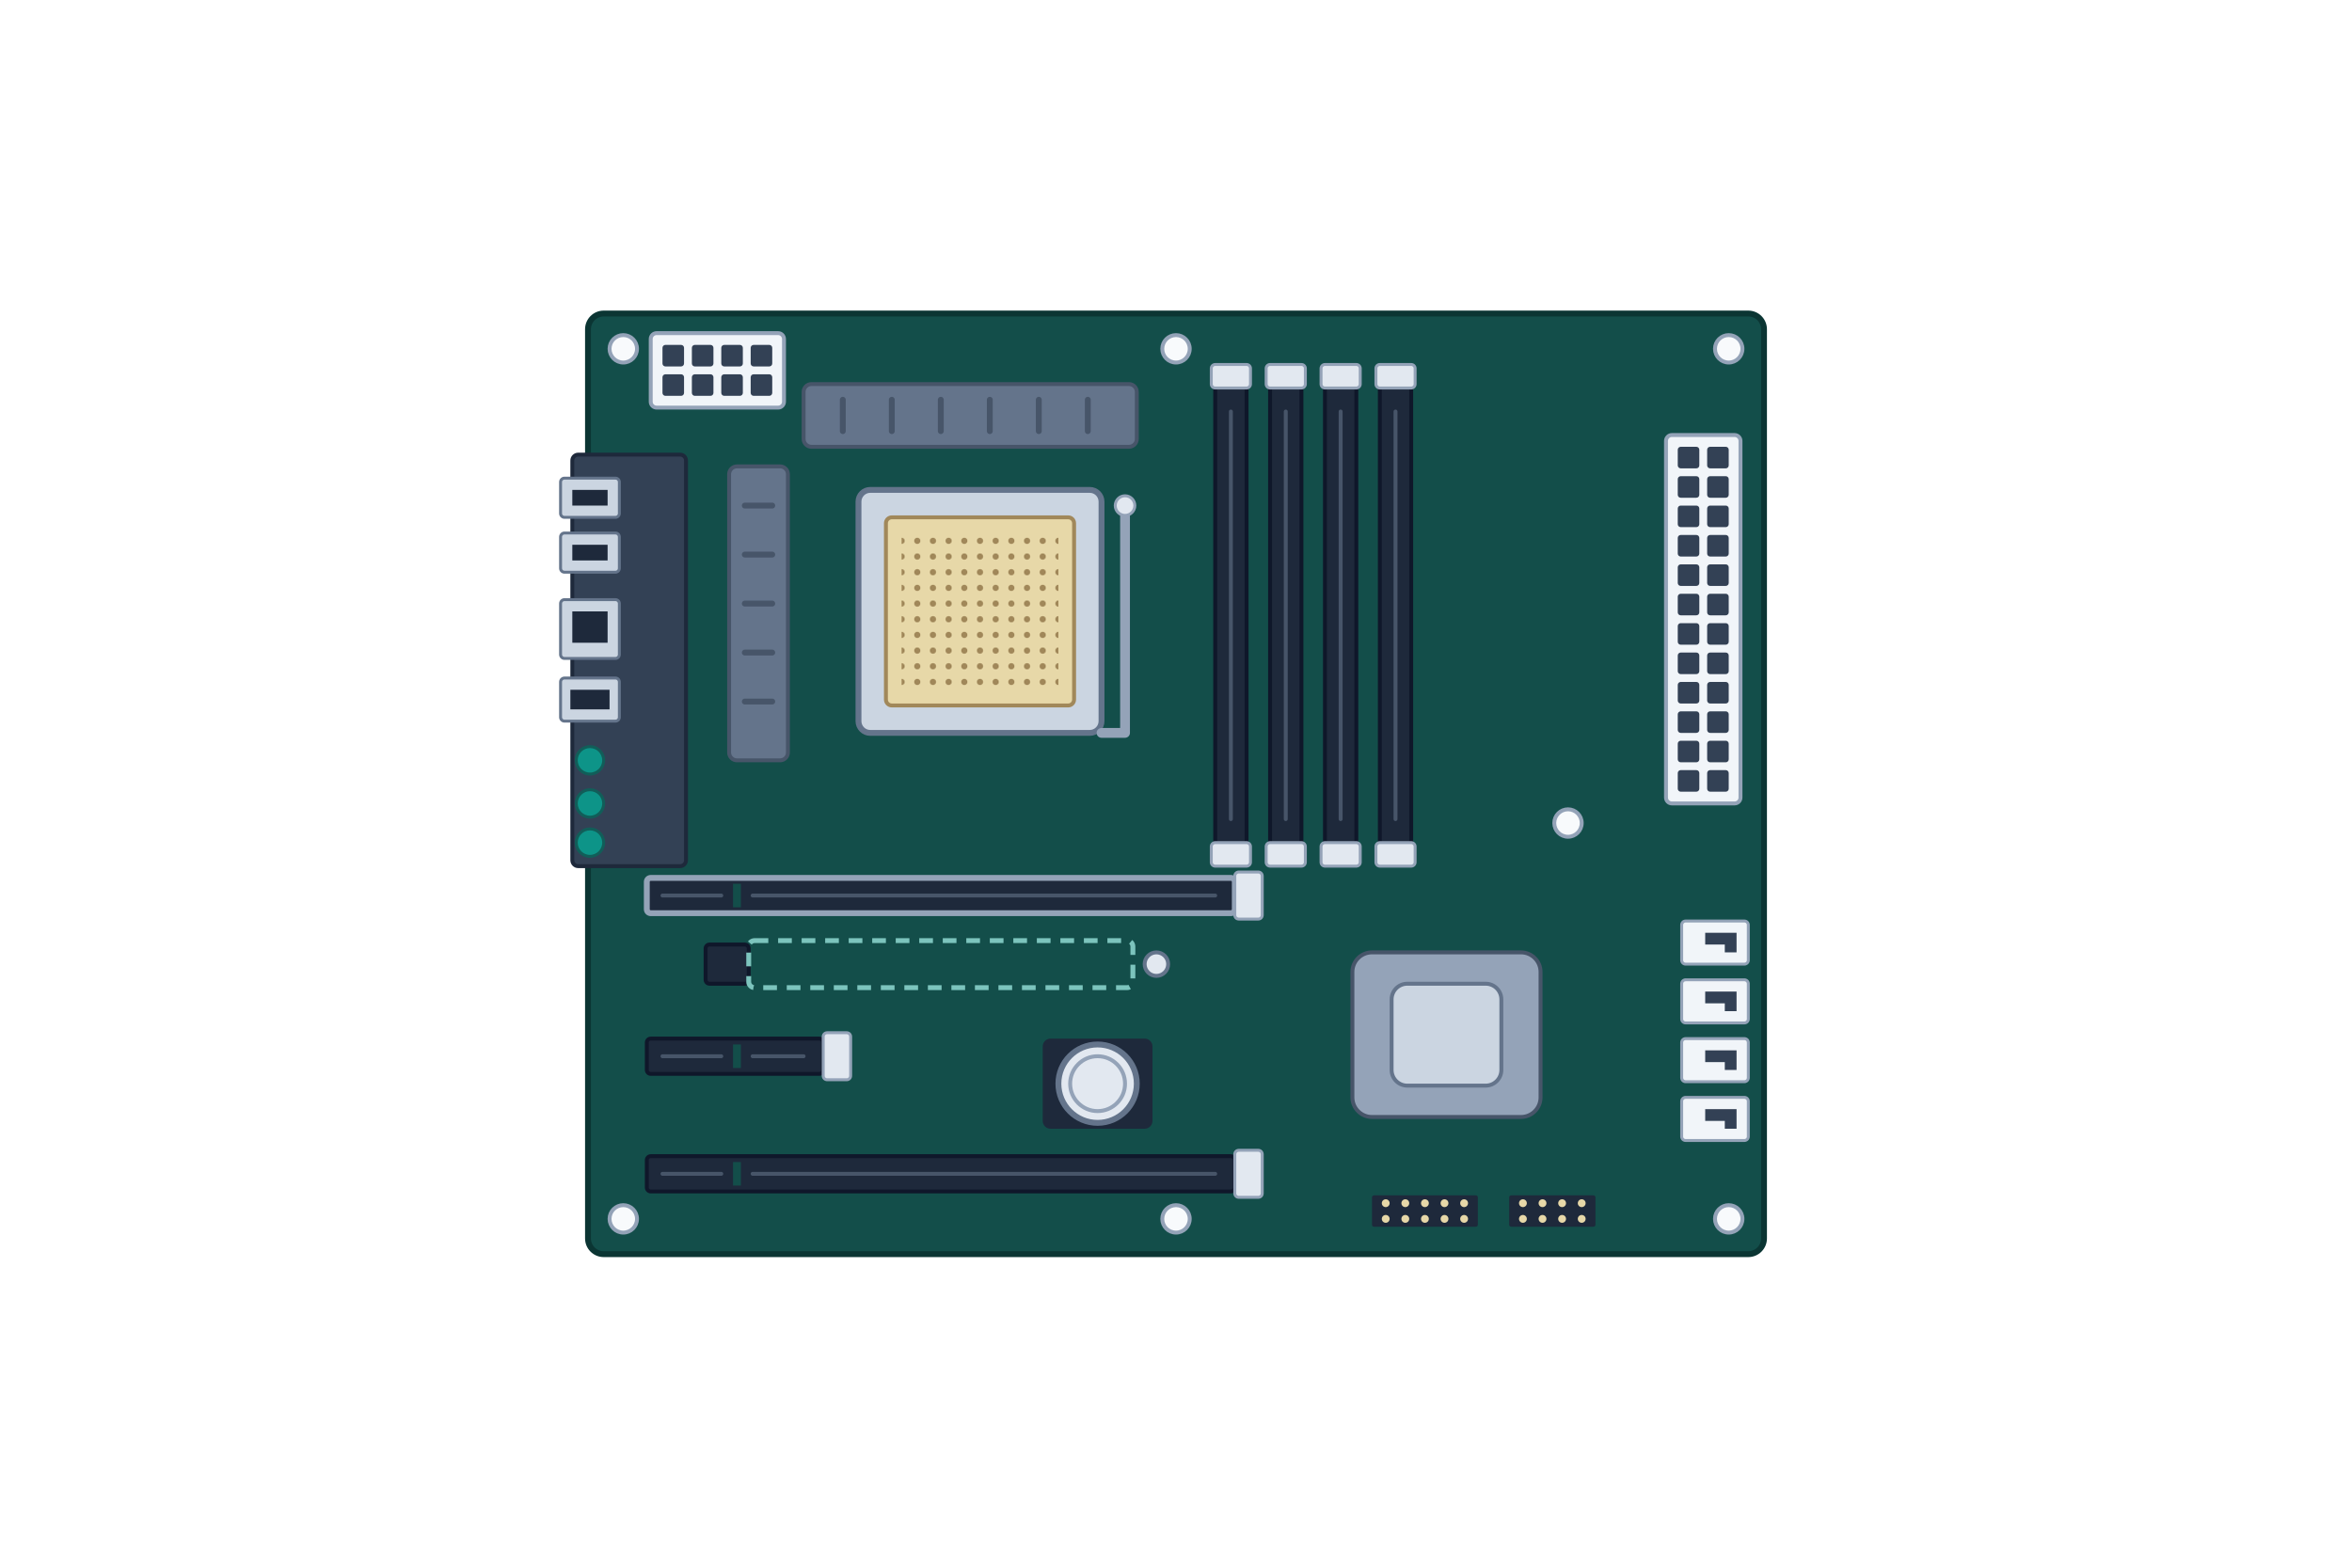
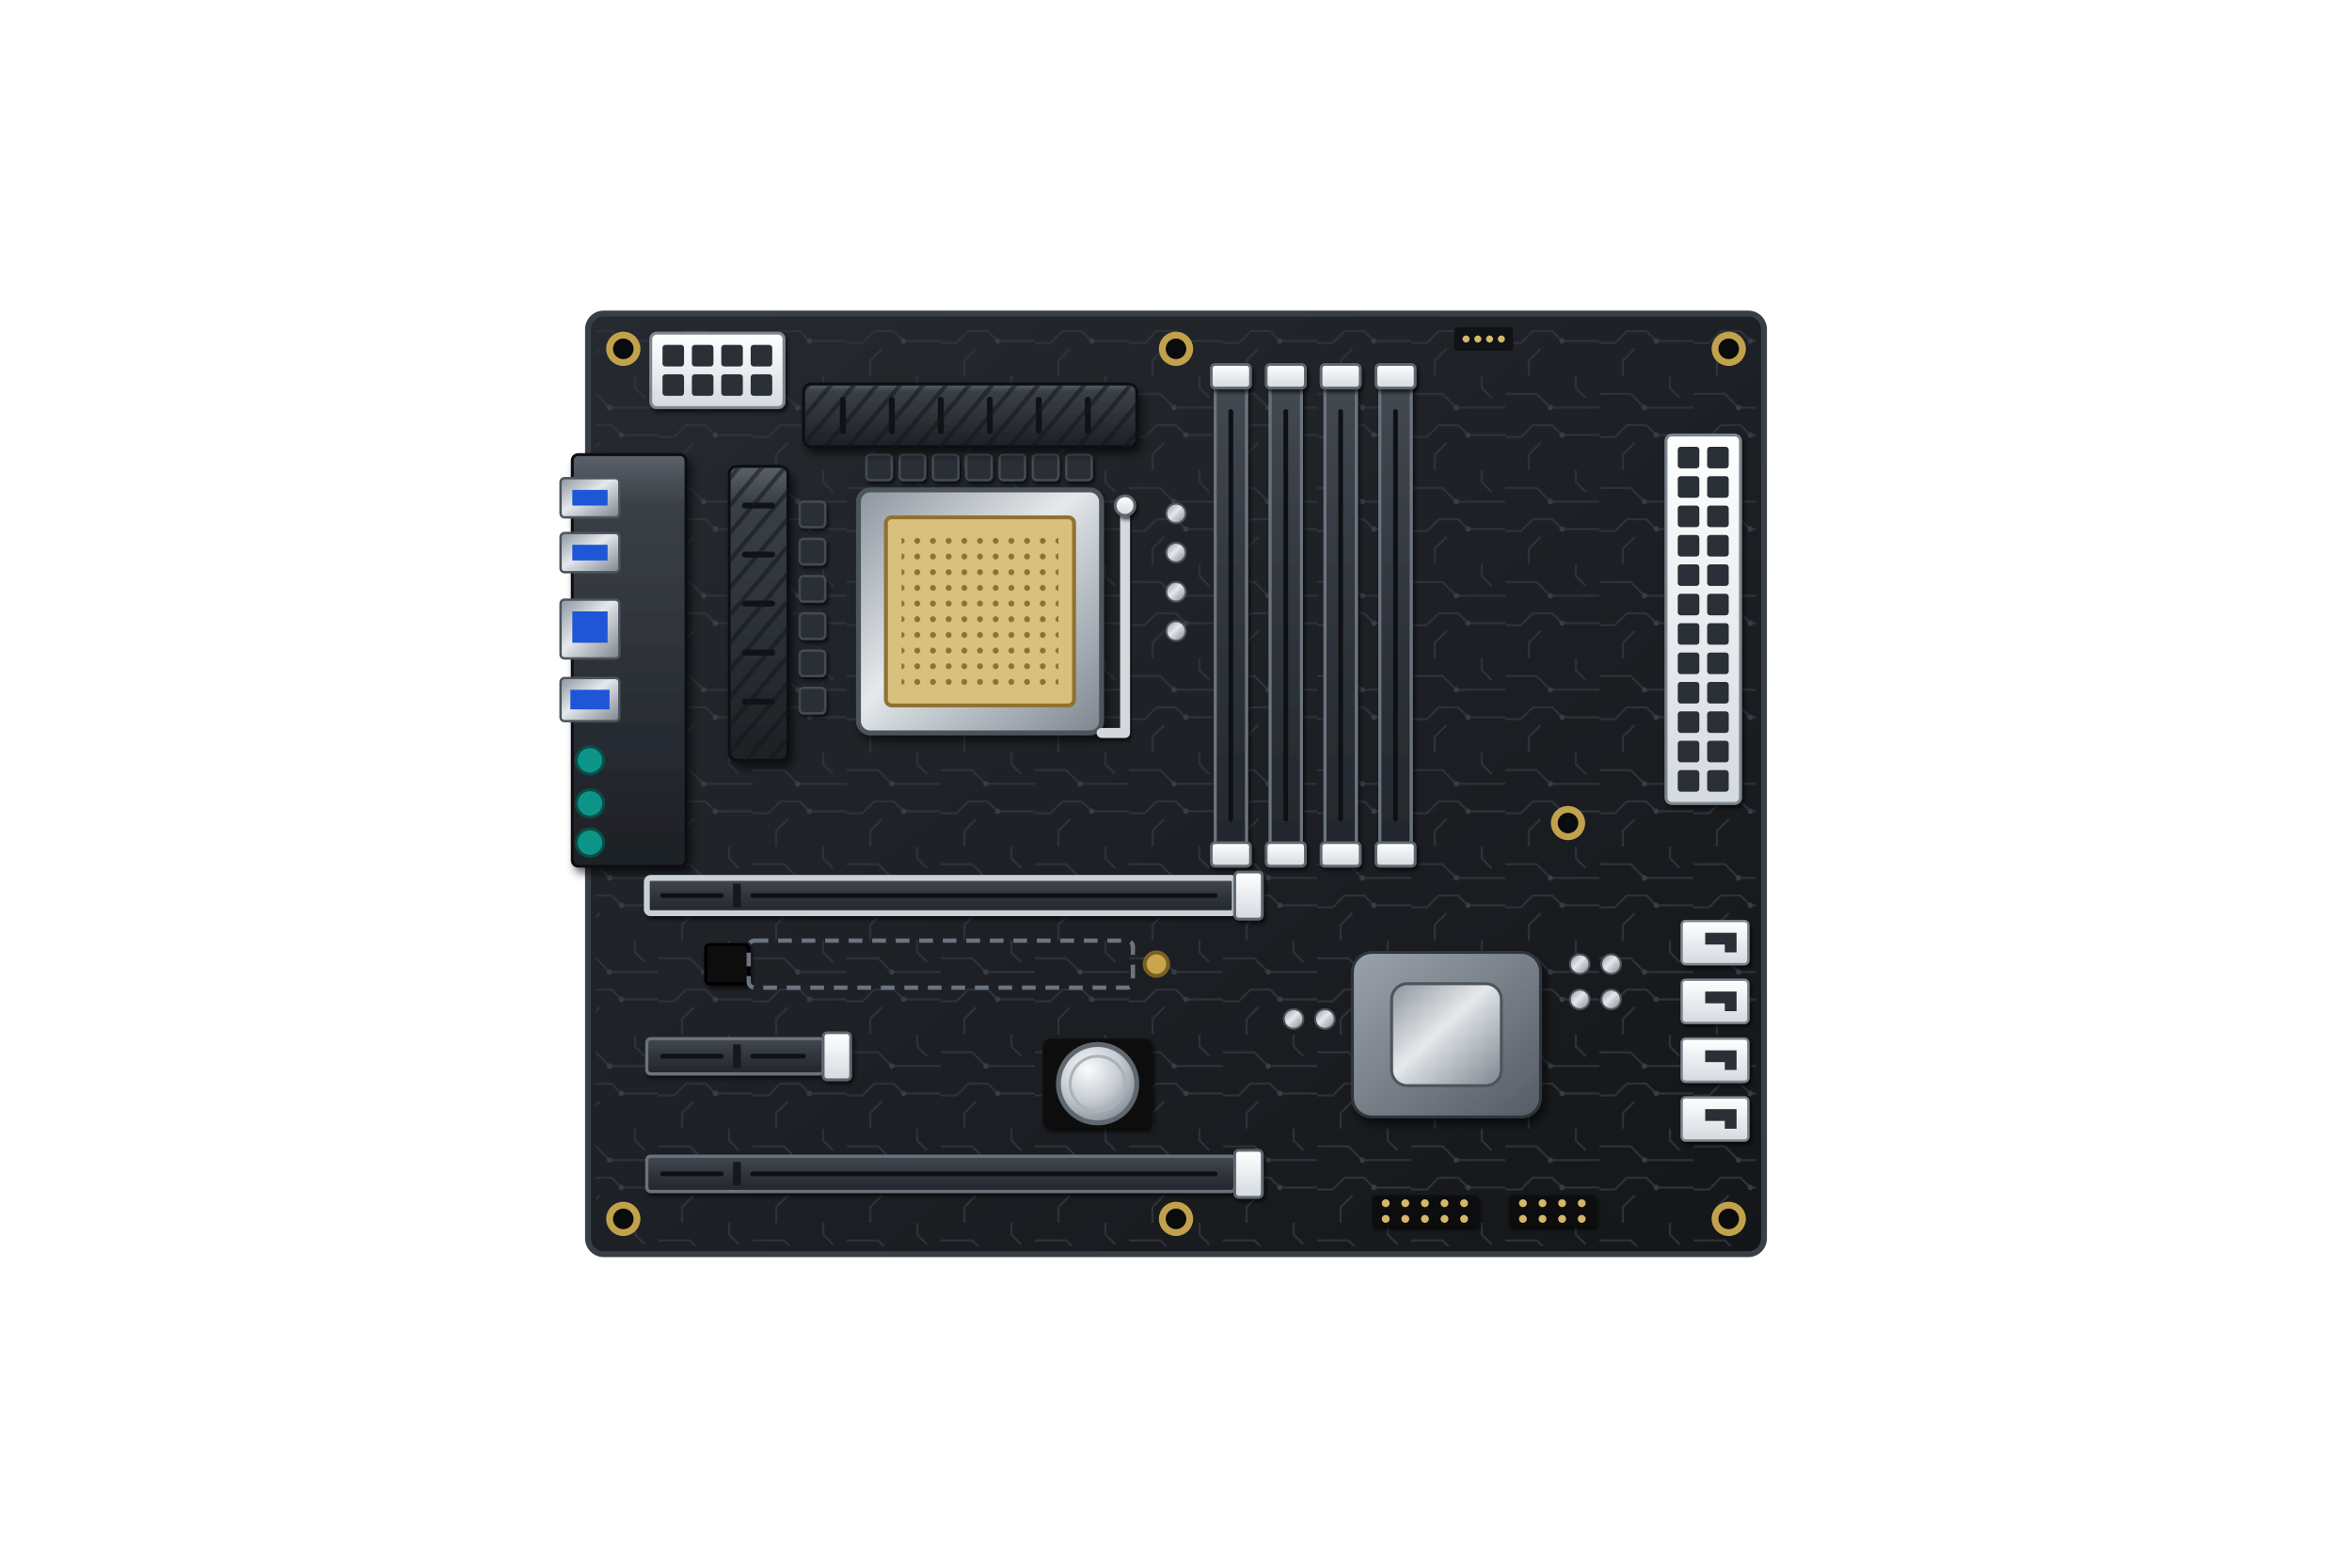
<svg xmlns="http://www.w3.org/2000/svg" viewBox="0 0 1200 800" role="img" aria-label="Motherboard diagram">
  <defs>
+     <linearGradient id="g1" x1="0" y1="0" x2="1" y2="1">
+       <stop offset="0" stop-color="#262a30" />
+       <stop offset="1" stop-color="#141619" />
+     </linearGradient>
+     <linearGradient id="g2" x1="0" y1="0" x2="0" y2="1">
+       <stop offset="0" stop-color="#5a616a" />
+       <stop offset=".12" stop-color="#3a4047" />
+       <stop offset="1" stop-color="#1d2025" />
+     </linearGradient>
+     <linearGradient id="g3" x1="0" y1="0" x2="1" y2="1">
+       <stop offset="0" stop-color="#8c949d" />
+       <stop offset=".45" stop-color="#e6e9ec" />
+       <stop offset=".55" stop-color="#cfd4d9" />
+       <stop offset="1" stop-color="#7d858e" />
+     </linearGradient>
+     <radialGradient id="g4" cx=".38" cy=".32" r=".75">
+       <stop offset="0" stop-color="#fbfcfd" />
+       <stop offset=".55" stop-color="#c4cad0" />
+       <stop offset="1" stop-color="#7f8790" />
+     </radialGradient>
+     <linearGradient id="g5" x1="0" y1="0" x2="0" y2="1">
+       <stop offset="0" stop-color="#434952" />
+       <stop offset=".5" stop-color="#30353c" />
+       <stop offset="1" stop-color="#23272c" />
+     </linearGradient>
+     <linearGradient id="g6" x1="0" y1="0" x2="0" y2="1">
+       <stop offset="0" stop-color="#ffffff" />
+       <stop offset="1" stop-color="#d5dae0" />
+     </linearGradient>
+     <linearGradient id="g7" x1="0" y1="0" x2="1" y2="1">
+       <stop offset="0" stop-color="#9aa2ab" />
+       <stop offset="1" stop-color="#555c64" />
+     </linearGradient>
+     <pattern id="p1" width="48" height="48" patternUnits="userSpaceOnUse">
+       <path d="M0 9h16l7 7h25M0 31h8l6-6h10l5 5h19M12 48v-8l6-6M36 0v6l5 5" fill="none" stroke="#2f343b" stroke-width="1.1" />
+       <circle cx="23" cy="16" r="1.4" fill="#3a4048" />
+       <circle cx="29" cy="30" r="1.4" fill="#3a4048" />
+     </pattern>
+     <pattern id="p2" width="9" height="9" patternUnits="userSpaceOnUse" patternTransform="rotate(40)">
+       <rect width="9" height="9" fill="none" />
+       <rect width="2.2" height="9" fill="#14161a" opacity=".55" />
+     </pattern>
+     <pattern id="pins" width="8" height="8" patternUnits="userSpaceOnUse">
+       <rect width="8" height="8" fill="#d9c07c" />
+       <circle cx="4" cy="4" r="1.5" fill="#8f7230" />
+     </pattern>
+     <filter id="f1" x="-20%" y="-20%" width="150%" height="160%">
+       <feDropShadow dx="2" dy="3" stdDeviation="2.4" flood-color="#000" flood-opacity=".6" />
+     </filter>
+     <filter id="f2" x="-20%" y="-20%" width="150%" height="160%">
+       <feDropShadow dx="1" dy="1.5" stdDeviation="1.1" flood-color="#000" flood-opacity=".7" />
+     </filter>
    <style>
- .pcb{fill:#134E4A;stroke:#0B3533;stroke-width:3}
- .hole{fill:#F8FAFC;stroke:#94A3B8;stroke-width:2}
- .heatsink{fill:#64748B;stroke:#475569;stroke-width:2}
- .fin{stroke:#475569;stroke-width:3;stroke-linecap:round}
- .part-a{fill:#334155;stroke:#1E293B;stroke-width:2}
- .part-b{fill:#CBD5E1;stroke:#64748B;stroke-width:1.5}
- .part-c{fill:#1E293B}
- .part-d{fill:#0D9488;stroke:#115E59;stroke-width:1.5}
- .part-e{fill:#1E293B;stroke:#0F172A;stroke-width:2}
- .part-f{stroke:#94A3B8;stroke-width:3}
- .part-g{stroke:#475569;stroke-width:2;stroke-linecap:round}
- .part-h{fill:#134E4A}
- .part-i{fill:#E2E8F0;stroke:#94A3B8;stroke-width:1.5}
- .part-j{fill:#CBD5E1;stroke:#64748B;stroke-width:3}
- .part-k{fill:#E7D8A8;stroke:#A1885A;stroke-width:2}
+ .pcb{fill:url(#g1);stroke:#3a3f46;stroke-width:3}
+ .hole{fill:#0a0b0d;stroke:#c2a14c;stroke-width:3.5}
+ .heatsink{fill:url(#g2);stroke:#0f1114;stroke-width:1.5;filter:url(#f1)}
+ .fin{stroke:#101215;stroke-width:3;stroke-linecap:round}
+ .part-a{fill:url(#g2);stroke:#0f1114;stroke-width:1.5;filter:url(#f1)}
+ .part-b{fill:url(#g3);stroke:#4d545c;stroke-width:1.2}
+ .part-c{fill:#1e56d6}
+ .part-d{fill:#0d9488;stroke:#0a4d47;stroke-width:1.5}
+ .part-e{fill:url(#g5);stroke:#6b737d;stroke-width:1.6;filter:url(#f2)}
+ .part-f{stroke:#c9d0d7;stroke-width:3}
+ .part-g{stroke:#0e1013;stroke-width:2.4;stroke-linecap:round}
+ .part-h{fill:#16181b}
+ .part-i{fill:url(#g6);stroke:#5f6770;stroke-width:1.4;filter:url(#f2)}
+ .part-j{fill:url(#g3);stroke:#4d545c;stroke-width:2.5;filter:url(#f1)}
+ .part-k{fill:#d9c07c;stroke:#8f7230;stroke-width:2}
.part-l{fill:url(#pins)}
- .part-m{fill:none;stroke:#94A3B8;stroke-width:5;stroke-linecap:round;stroke-linejoin:round}
- .part-n{fill:#F1F5F9;stroke:#94A3B8;stroke-width:2}
- .part-o{fill:#334155}
- .part-p{fill:#F1F5F9;stroke:#94A3B8;stroke-width:1.5}
- .part-q{fill:#334155}
- .part-r{fill:#E2E8F0;stroke:#64748B;stroke-width:3}
- .part-s{fill:none;stroke:#94A3B8;stroke-width:2}
- .part-t{fill:#1E293B}
- .part-u{fill:#1E293B;stroke:#0F172A;stroke-width:2}
- .part-v{fill:none;stroke:#7CC4BD;stroke-width:2.5;stroke-dasharray:7 5}
- .part-w{fill:#E2E8F0;stroke:#64748B;stroke-width:2}
- .part-x{fill:#94A3B8;stroke:#475569;stroke-width:2}
- .part-y{fill:#CBD5E1;stroke:#64748B;stroke-width:2}
- .header{fill:#1E293B}
- .header-pin{fill:#E7D8A8}
+ .part-m{fill:none;stroke:#d3d8dd;stroke-width:5;stroke-linecap:round;stroke-linejoin:round;filter:url(#f2)}
+ .part-n{fill:url(#g6);stroke:#7d858e;stroke-width:1.5;filter:url(#f2)}
+ .part-o{fill:#2b3036}
+ .part-p{fill:url(#g6);stroke:#7d858e;stroke-width:1.2;filter:url(#f2)}
+ .part-q{fill:#2b3036}
+ .part-r{fill:url(#g4);stroke:#5f6770;stroke-width:2.5}
+ .part-s{fill:none;stroke:#aab2ba;stroke-width:1.5}
+ .part-t{fill:#0b0c0e;filter:url(#f2)}
+ .part-u{fill:#0b0c0e;stroke:#000;stroke-width:1.5;filter:url(#f2)}
+ .part-v{fill:none;stroke:#6b7580;stroke-width:2.2;stroke-dasharray:7 5}
+ .part-w{fill:#c9a54e;stroke:#7a5f22;stroke-width:2}
+ .part-x{fill:url(#g7);stroke:#2f343a;stroke-width:1.5;filter:url(#f1)}
+ .part-y{fill:url(#g3);stroke:#4d545c;stroke-width:1.5}
+ .header{fill:#0b0c0e;filter:url(#f2)}
+ .header-pin{fill:#d4b76a}
+ .d1{fill:#2a2e34;stroke:#454b53;stroke-width:1.2;filter:url(#f2)}
+ .d2{fill:url(#g3);stroke:#4d545c;stroke-width:1}
+ .d3{fill:#101215}
</style>
-     <pattern id="pins" width="8" height="8" patternUnits="userSpaceOnUse">
-       <rect width="8" height="8" fill="#E7D8A8" />
-       <circle cx="4" cy="4" r="1.6" fill="#A1885A" />
-     </pattern>
  </defs>
  <g id="board">
    <rect x="300" y="160" width="600" height="480" rx="8" class="pcb" />
+     <rect x="304" y="164" width="592" height="472" rx="6" fill="url(#p1)" opacity=".9" />
    <circle cx="318" cy="178" r="7" class="hole" />
    <circle cx="882" cy="178" r="7" class="hole" />
    <circle cx="318" cy="622" r="7" class="hole" />
    <circle cx="882" cy="622" r="7" class="hole" />
    <circle cx="600" cy="178" r="7" class="hole" />
    <circle cx="600" cy="622" r="7" class="hole" />
    <circle cx="800" cy="420" r="7" class="hole" />
  </g>
  <g id="structure">
+     <rect x="442" y="232" width="13" height="13" rx="2" class="d1" />
+     <rect x="459" y="232" width="13" height="13" rx="2" class="d1" />
+     <rect x="476" y="232" width="13" height="13" rx="2" class="d1" />
+     <rect x="493" y="232" width="13" height="13" rx="2" class="d1" />
+     <rect x="510" y="232" width="13" height="13" rx="2" class="d1" />
+     <rect x="527" y="232" width="13" height="13" rx="2" class="d1" />
+     <rect x="544" y="232" width="13" height="13" rx="2" class="d1" />
+     <rect x="408" y="256" width="13" height="13" rx="2" class="d1" />
+     <rect x="408" y="275" width="13" height="13" rx="2" class="d1" />
+     <rect x="408" y="294" width="13" height="13" rx="2" class="d1" />
+     <rect x="408" y="313" width="13" height="13" rx="2" class="d1" />
+     <rect x="408" y="332" width="13" height="13" rx="2" class="d1" />
+     <rect x="408" y="351" width="13" height="13" rx="2" class="d1" />
+     <circle cx="600" cy="262" r="5" class="d2" />
+     <circle cx="600" cy="282" r="5" class="d2" />
+     <circle cx="600" cy="302" r="5" class="d2" />
+     <circle cx="600" cy="322" r="5" class="d2" />
+     <circle cx="806" cy="492" r="5" class="d2" />
+     <circle cx="822" cy="492" r="5" class="d2" />
+     <circle cx="806" cy="510" r="5" class="d2" />
+     <circle cx="822" cy="510" r="5" class="d2" />
+     <circle cx="660" cy="520" r="5" class="d2" />
+     <circle cx="676" cy="520" r="5" class="d2" />
+     <rect x="742" y="167" width="30" height="12" rx="1" class="d3" />
+     <circle cx="748" cy="173" r="1.8" class="header-pin" />
+     <circle cx="754" cy="173" r="1.8" class="header-pin" />
+     <circle cx="760" cy="173" r="1.8" class="header-pin" />
+     <circle cx="766" cy="173" r="1.8" class="header-pin" />
    <rect x="410" y="196" width="170" height="32" rx="4" class="heatsink" />
    <line x1="430" y1="204" x2="430" y2="220" class="fin" />
    <line x1="455" y1="204" x2="455" y2="220" class="fin" />
    <line x1="480" y1="204" x2="480" y2="220" class="fin" />
    <line x1="505" y1="204" x2="505" y2="220" class="fin" />
    <line x1="530" y1="204" x2="530" y2="220" class="fin" />
    <line x1="555" y1="204" x2="555" y2="220" class="fin" />
    <rect x="372" y="238" width="30" height="150" rx="4" class="heatsink" />
    <line x1="380" y1="258" x2="394" y2="258" class="fin" />
    <line x1="380" y1="283" x2="394" y2="283" class="fin" />
    <line x1="380" y1="308" x2="394" y2="308" class="fin" />
    <line x1="380" y1="333" x2="394" y2="333" class="fin" />
    <line x1="380" y1="358" x2="394" y2="358" class="fin" />
+     <rect x="410" y="196" width="170" height="32" rx="4" fill="url(#p2)" />
+     <rect x="372" y="238" width="30" height="150" rx="4" fill="url(#p2)" />
    <rect x="700" y="610" width="54" height="16" rx="1" class="header" />
    <circle cx="707" cy="614" r="2" class="header-pin" />
    <circle cx="707" cy="622" r="2" class="header-pin" />
    <circle cx="717" cy="614" r="2" class="header-pin" />
    <circle cx="717" cy="622" r="2" class="header-pin" />
    <circle cx="727" cy="614" r="2" class="header-pin" />
    <circle cx="727" cy="622" r="2" class="header-pin" />
    <circle cx="737" cy="614" r="2" class="header-pin" />
    <circle cx="737" cy="622" r="2" class="header-pin" />
    <circle cx="747" cy="614" r="2" class="header-pin" />
    <circle cx="747" cy="622" r="2" class="header-pin" />
    <rect x="770" y="610" width="44" height="16" rx="1" class="header" />
    <circle cx="777" cy="614" r="2" class="header-pin" />
    <circle cx="777" cy="622" r="2" class="header-pin" />
    <circle cx="787" cy="614" r="2" class="header-pin" />
    <circle cx="787" cy="622" r="2" class="header-pin" />
    <circle cx="797" cy="614" r="2" class="header-pin" />
    <circle cx="797" cy="622" r="2" class="header-pin" />
    <circle cx="807" cy="614" r="2" class="header-pin" />
    <circle cx="807" cy="622" r="2" class="header-pin" />
    <rect x="330" y="590" width="300" height="18" rx="2" class="part-e" />
    <rect x="374" y="593" width="4" height="12" class="part-h" />
    <line x1="384" y1="599" x2="620" y2="599" class="part-g" />
    <line x1="338" y1="599" x2="368" y2="599" class="part-g" />
    <rect x="630" y="587" width="14" height="24" rx="2" class="part-i" />
    <rect x="330" y="530" width="90" height="18" rx="2" class="part-e" />
    <rect x="374" y="533" width="4" height="12" class="part-h" />
    <line x1="384" y1="539" x2="410" y2="539" class="part-g" />
    <line x1="338" y1="539" x2="368" y2="539" class="part-g" />
    <rect x="420" y="527" width="14" height="24" rx="2" class="part-i" />
  </g>
  <g id="components">
    <g id="m6">
      <rect x="292" y="232" width="58" height="210" rx="3" class="part-a" />
      <rect x="286" y="244" width="30" height="20" rx="2" class="part-b" />
      <rect x="292" y="250" width="18" height="8" class="part-c" />
      <rect x="286" y="272" width="30" height="20" rx="2" class="part-b" />
      <rect x="292" y="278" width="18" height="8" class="part-c" />
      <rect x="286" y="306" width="30" height="30" rx="2" class="part-b" />
      <rect x="292" y="312" width="18" height="16" class="part-c" />
      <rect x="286" y="346" width="30" height="22" rx="2" class="part-b" />
      <rect x="291" y="352" width="20" height="10" class="part-c" />
      <circle cx="301" cy="388" r="7" class="part-d" />
      <circle cx="301" cy="410" r="7" class="part-d" />
      <circle cx="301" cy="430" r="7" class="part-d" />
    </g>
    <g id="m3">
      <rect x="438" y="250" width="124" height="124" rx="6" class="part-j" />
      <rect x="452" y="264" width="96" height="96" rx="3" class="part-k" />
      <rect x="460" y="272" width="80" height="80" class="part-l" />
      <path class="part-m" d="M574 262v112h-12" />
      <circle cx="574" cy="258" r="5" class="part-i" />
    </g>
    <g id="m1">
      <rect x="620" y="196" width="16" height="236" rx="2" class="part-e" />
      <line x1="628" y1="210" x2="628" y2="418" class="part-g" />
      <rect x="618" y="186" width="20" height="12" rx="2" class="part-i" />
      <rect x="618" y="430" width="20" height="12" rx="2" class="part-i" />
      <rect x="648" y="196" width="16" height="236" rx="2" class="part-e" />
      <line x1="656" y1="210" x2="656" y2="418" class="part-g" />
      <rect x="646" y="186" width="20" height="12" rx="2" class="part-i" />
      <rect x="646" y="430" width="20" height="12" rx="2" class="part-i" />
      <rect x="676" y="196" width="16" height="236" rx="2" class="part-e" />
      <line x1="684" y1="210" x2="684" y2="418" class="part-g" />
      <rect x="674" y="186" width="20" height="12" rx="2" class="part-i" />
      <rect x="674" y="430" width="20" height="12" rx="2" class="part-i" />
      <rect x="704" y="196" width="16" height="236" rx="2" class="part-e" />
      <line x1="712" y1="210" x2="712" y2="418" class="part-g" />
      <rect x="702" y="186" width="20" height="12" rx="2" class="part-i" />
      <rect x="702" y="430" width="20" height="12" rx="2" class="part-i" />
    </g>
    <g id="m8">
      <rect x="330" y="448" width="300" height="18" rx="2" class="part-e part-f" />
      <rect x="374" y="451" width="4" height="12" class="part-h" />
      <line x1="384" y1="457" x2="620" y2="457" class="part-g" />
      <line x1="338" y1="457" x2="368" y2="457" class="part-g" />
      <rect x="630" y="445" width="14" height="24" rx="2" class="part-i" />
    </g>
    <g id="m10">
      <rect x="360" y="482" width="22" height="20" rx="2" class="part-u" />
      <rect x="382" y="480" width="196" height="24" rx="3" class="part-v" />
      <circle cx="590" cy="492" r="6" class="part-w" />
    </g>
    <g id="m7">
      <rect x="532" y="530" width="56" height="46" rx="4" class="part-t" />
      <circle cx="560" cy="553" r="20" class="part-r" />
      <circle cx="560" cy="553" r="14" class="part-s" />
    </g>
    <g id="m4">
      <rect x="690" y="486" width="96" height="84" rx="10" class="part-x" />
      <rect x="710" y="502" width="56" height="52" rx="8" class="part-y" />
    </g>
  </g>
  <g id="connectors">
    <g id="m9">
      <rect x="332" y="170" width="68" height="38" rx="3" class="part-n" />
      <rect x="338" y="176" width="11" height="11" rx="1.5" class="part-o" />
      <rect x="338" y="191" width="11" height="11" rx="1.5" class="part-o" />
      <rect x="353" y="176" width="11" height="11" rx="1.5" class="part-o" />
      <rect x="353" y="191" width="11" height="11" rx="1.5" class="part-o" />
      <rect x="368" y="176" width="11" height="11" rx="1.5" class="part-o" />
      <rect x="368" y="191" width="11" height="11" rx="1.5" class="part-o" />
      <rect x="383" y="176" width="11" height="11" rx="1.5" class="part-o" />
      <rect x="383" y="191" width="11" height="11" rx="1.5" class="part-o" />
    </g>
    <g id="m5">
      <rect x="850" y="222" width="38" height="188" rx="3" class="part-n" />
      <rect x="856" y="228" width="11" height="11" rx="1.5" class="part-o" />
      <rect x="856" y="243" width="11" height="11" rx="1.5" class="part-o" />
      <rect x="856" y="258" width="11" height="11" rx="1.5" class="part-o" />
      <rect x="856" y="273" width="11" height="11" rx="1.5" class="part-o" />
      <rect x="856" y="288" width="11" height="11" rx="1.5" class="part-o" />
      <rect x="856" y="303" width="11" height="11" rx="1.5" class="part-o" />
      <rect x="856" y="318" width="11" height="11" rx="1.5" class="part-o" />
      <rect x="856" y="333" width="11" height="11" rx="1.5" class="part-o" />
      <rect x="856" y="348" width="11" height="11" rx="1.5" class="part-o" />
      <rect x="856" y="363" width="11" height="11" rx="1.5" class="part-o" />
      <rect x="856" y="378" width="11" height="11" rx="1.5" class="part-o" />
      <rect x="856" y="393" width="11" height="11" rx="1.5" class="part-o" />
      <rect x="871" y="228" width="11" height="11" rx="1.5" class="part-o" />
      <rect x="871" y="243" width="11" height="11" rx="1.5" class="part-o" />
      <rect x="871" y="258" width="11" height="11" rx="1.5" class="part-o" />
      <rect x="871" y="273" width="11" height="11" rx="1.5" class="part-o" />
      <rect x="871" y="288" width="11" height="11" rx="1.5" class="part-o" />
      <rect x="871" y="303" width="11" height="11" rx="1.5" class="part-o" />
      <rect x="871" y="318" width="11" height="11" rx="1.5" class="part-o" />
      <rect x="871" y="333" width="11" height="11" rx="1.5" class="part-o" />
      <rect x="871" y="348" width="11" height="11" rx="1.5" class="part-o" />
      <rect x="871" y="363" width="11" height="11" rx="1.5" class="part-o" />
      <rect x="871" y="378" width="11" height="11" rx="1.5" class="part-o" />
      <rect x="871" y="393" width="11" height="11" rx="1.5" class="part-o" />
    </g>
    <g id="m2">
      <rect x="858" y="470" width="34" height="22" rx="2" class="part-p" />
      <path class="part-q" d="M870 476h16v10h-6v-4h-10z" />
      <rect x="858" y="500" width="34" height="22" rx="2" class="part-p" />
      <path class="part-q" d="M870 506h16v10h-6v-4h-10z" />
      <rect x="858" y="530" width="34" height="22" rx="2" class="part-p" />
      <path class="part-q" d="M870 536h16v10h-6v-4h-10z" />
      <rect x="858" y="560" width="34" height="22" rx="2" class="part-p" />
      <path class="part-q" d="M870 566h16v10h-6v-4h-10z" />
    </g>
  </g>
</svg>
